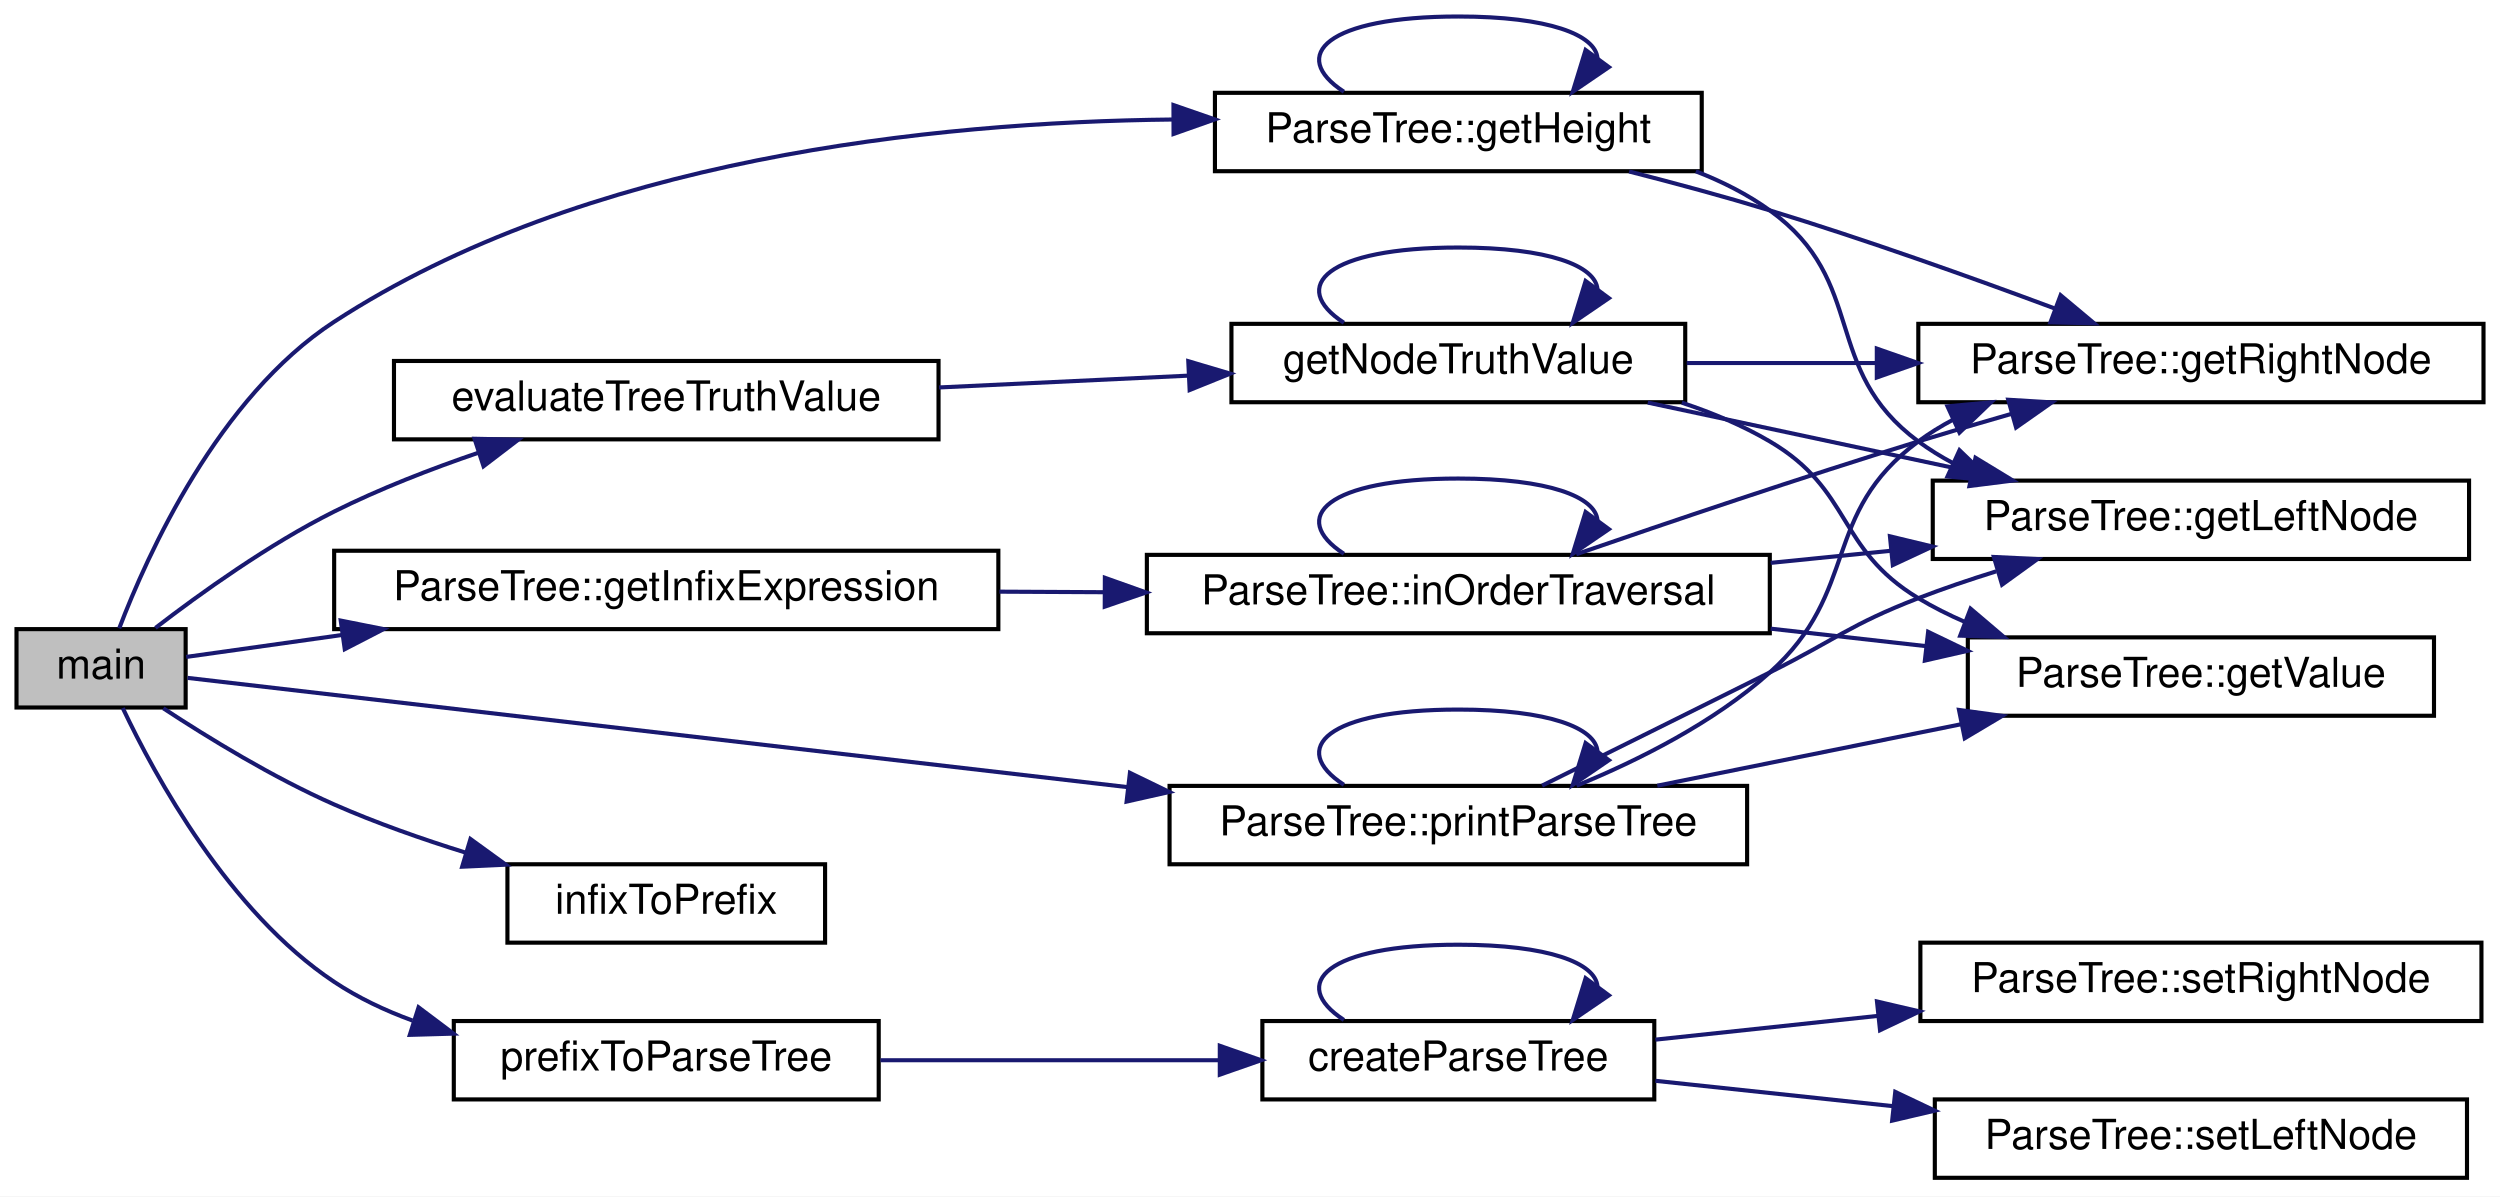
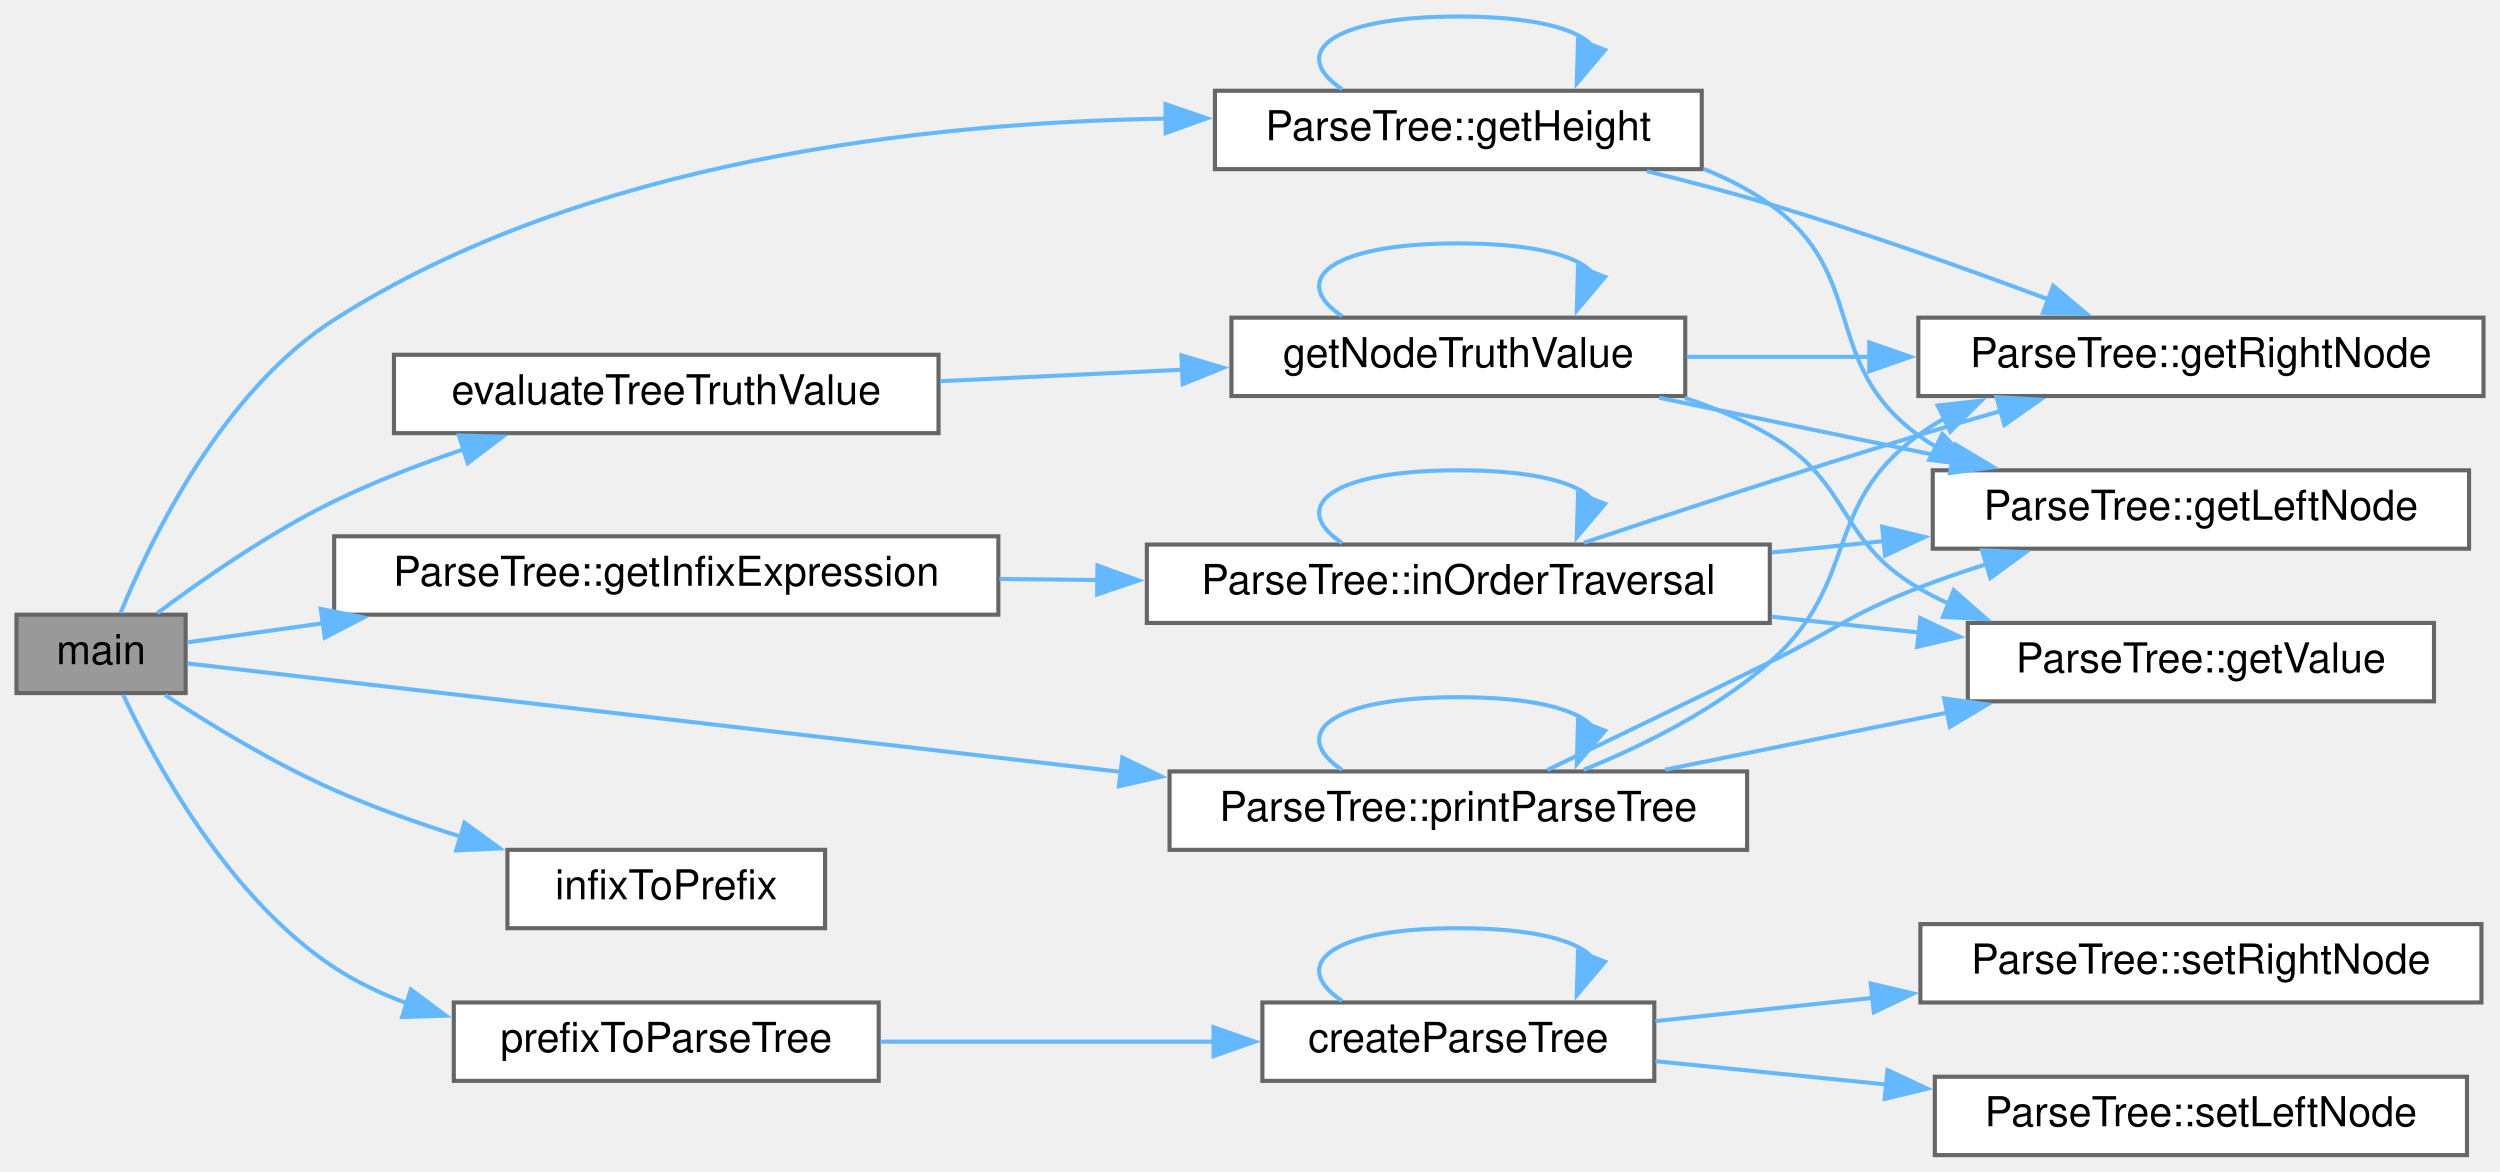
- <svg xmlns="http://www.w3.org/2000/svg" xmlns:xlink="http://www.w3.org/1999/xlink" width="606pt" height="290pt" viewBox="0.00 0.00 606.00 290.00">
-   <g id="graph0" class="graph" transform="scale(1 1) rotate(0) translate(4 286)">
-     <polygon fill="white" stroke="none" points="-4,4 -4,-286 602,-286 602,4 -4,4" />
+ <svg xmlns="http://www.w3.org/2000/svg" xmlns:xlink="http://www.w3.org/1999/xlink" width="606pt" height="284pt" viewBox="0.00 0.00 606.00 284.00">
+   <g id="graph0" class="graph" transform="scale(1 1) rotate(0) translate(4 280)">
    <g id="node1" class="node">
      <g id="a_node1">
        <a xlink:title="Where the tasks are run.">
-           <polygon fill="#bfbfbf" stroke="black" points="0,-114.5 0,-133.5 41,-133.5 41,-114.5 0,-114.5" />
-           <text text-anchor="middle" x="20.5" y="-121.5" font-family="Helvetica,sans-Serif" font-size="10.00">main</text>
+           <polygon fill="#999999" stroke="#666666" points="41,-131 0,-131 0,-112 41,-112 41,-131" />
+           <text text-anchor="middle" x="20.5" y="-119" font-family="Helvetica,sans-Serif" font-size="10.00">main</text>
        </a>
      </g>
    </g>
    <g id="node2" class="node">
      <g id="a_node2">
        <a xlink:href="utils_8cpp.html#a25643aa8241f085240d87644329f4656" target="_top" xlink:title="Evaluates the truth value of a given parse tree.">
-           <polygon fill="white" stroke="black" points="91.5,-179.5 91.5,-198.5 223.5,-198.5 223.5,-179.5 91.5,-179.5" />
-           <text text-anchor="middle" x="157.5" y="-186.5" font-family="Helvetica,sans-Serif" font-size="10.00">evaluateTreeTruthValue</text>
+           <polygon fill="white" stroke="#666666" points="223.5,-194 91.5,-194 91.5,-175 223.5,-175 223.5,-194" />
+           <text text-anchor="middle" x="157.5" y="-182" font-family="Helvetica,sans-Serif" font-size="10.00">evaluateTreeTruthValue</text>
        </a>
      </g>
    </g>
    <g id="edge1" class="edge">
-       <path fill="none" stroke="midnightblue" d="M33.68,-133.79C44.54,-142.15 61.13,-154.06 77,-162 88,-167.5 100.38,-172.31 112.05,-176.29" />
-       <polygon fill="midnightblue" stroke="midnightblue" points="111.03,-179.64 121.63,-179.42 113.21,-172.98 111.03,-179.64" />
+       <path fill="none" stroke="#63b8ff" d="M34.13,-131.37C45.01,-139.51 61.37,-150.91 77,-158.5 86.89,-163.3 97.88,-167.54 108.46,-171.12" />
+       <polygon fill="#63b8ff" stroke="#63b8ff" points="107.24,-174.41 117.83,-174.15 109.39,-167.74 107.24,-174.41" />
    </g>
    <g id="node7" class="node">
      <g id="a_node7">
        <a xlink:href="classParseTree.html#aa09112584a4aa46f867f38fe48179954" target="_top" xlink:title="Calculate the height of the binary tree recursively.">
-           <polygon fill="white" stroke="black" points="290.5,-244.5 290.5,-263.5 408.5,-263.5 408.5,-244.5 290.5,-244.5" />
-           <text text-anchor="middle" x="349.5" y="-251.5" font-family="Helvetica,sans-Serif" font-size="10.00">ParseTree::getHeight</text>
+           <polygon fill="white" stroke="#666666" points="408.5,-258 290.5,-258 290.5,-239 408.5,-239 408.5,-258" />
+           <text text-anchor="middle" x="349.5" y="-246" font-family="Helvetica,sans-Serif" font-size="10.00">ParseTree::getHeight</text>
        </a>
      </g>
    </g>
    <g id="edge7" class="edge">
-       <path fill="none" stroke="midnightblue" d="M24.9,-133.69C31.72,-151.59 48.88,-189.68 77,-208 137.75,-247.57 221.79,-256.4 280.22,-257.03" />
-       <polygon fill="midnightblue" stroke="midnightblue" points="280.45,-260.53 290.46,-257.06 280.47,-253.53 280.45,-260.53" />
+       <path fill="none" stroke="#63b8ff" d="M25.22,-131.4C32.36,-148.88 49.71,-185.05 77,-202.5 137.51,-241.19 220.5,-250.32 278.75,-251.25" />
+       <polygon fill="#63b8ff" stroke="#63b8ff" points="278.52,-254.75 288.54,-251.32 278.57,-247.75 278.52,-254.75" />
    </g>
    <g id="node8" class="node">
      <g id="a_node8">
        <a xlink:href="classParseTree.html#ad2561b779306154ebc3527b0ee1bb855" target="_top" xlink:title="Traverses the parse tree and return the infix formula.">
-           <polygon fill="white" stroke="black" points="77,-133.5 77,-152.5 238,-152.5 238,-133.5 77,-133.5" />
-           <text text-anchor="middle" x="157.5" y="-140.5" font-family="Helvetica,sans-Serif" font-size="10.00">ParseTree::getInfixExpression</text>
+           <polygon fill="white" stroke="#666666" points="238,-150 77,-150 77,-131 238,-131 238,-150" />
+           <text text-anchor="middle" x="157.5" y="-138" font-family="Helvetica,sans-Serif" font-size="10.00">ParseTree::getInfixExpression</text>
        </a>
      </g>
    </g>
    <g id="edge11" class="edge">
-       <path fill="none" stroke="midnightblue" d="M41.13,-126.76C51.43,-128.21 64.79,-130.09 78.75,-132.06" />
-       <polygon fill="midnightblue" stroke="midnightblue" points="78.59,-135.57 88.98,-133.5 79.57,-128.64 78.59,-135.57" />
+       <path fill="none" stroke="#63b8ff" d="M41.42,-124.3C50.57,-125.59 62.1,-127.21 74.3,-128.93" />
+       <polygon fill="#63b8ff" stroke="#63b8ff" points="73.76,-132.39 84.15,-130.32 74.74,-125.46 73.76,-132.39" />
    </g>
    <g id="node10" class="node">
      <g id="a_node10">
        <a xlink:href="conversions_8cpp.html#a32422df5e46274fb24a354222b40cea1" target="_top" xlink:title="Takes the infix formula given and converts into prefix formula.">
-           <polygon fill="white" stroke="black" points="119,-57.5 119,-76.5 196,-76.5 196,-57.5 119,-57.5" />
-           <text text-anchor="middle" x="157.5" y="-64.5" font-family="Helvetica,sans-Serif" font-size="10.00">infixToPrefix</text>
+           <polygon fill="white" stroke="#666666" points="196,-74 119,-74 119,-55 196,-55 196,-74" />
+           <text text-anchor="middle" x="157.5" y="-62" font-family="Helvetica,sans-Serif" font-size="10.00">infixToPrefix</text>
        </a>
      </g>
    </g>
    <g id="edge17" class="edge">
-       <path fill="none" stroke="midnightblue" d="M35.59,-114.31C46.51,-107.13 62.23,-97.51 77,-91 87.1,-86.55 98.27,-82.62 108.97,-79.29" />
-       <polygon fill="midnightblue" stroke="midnightblue" points="110.04,-82.62 118.61,-76.4 108.03,-75.91 110.04,-82.62" />
+       <path fill="none" stroke="#63b8ff" d="M36.05,-111.51C46.95,-104.37 62.43,-94.92 77,-88.5 86.69,-84.23 97.36,-80.44 107.66,-77.2" />
+       <polygon fill="#63b8ff" stroke="#63b8ff" points="108.6,-80.57 117.16,-74.34 106.58,-73.87 108.6,-80.57" />
    </g>
    <g id="node11" class="node">
      <g id="a_node11">
        <a xlink:href="conversions_8cpp.html#a9f774923275158a677269871dc4dda65" target="_top" xlink:title="Takes in a prefix formula and converts it into a rooted binary parse tree.">
-           <polygon fill="white" stroke="black" points="106,-19.5 106,-38.5 209,-38.5 209,-19.5 106,-19.5" />
-           <text text-anchor="middle" x="157.5" y="-26.5" font-family="Helvetica,sans-Serif" font-size="10.00">prefixToParseTree</text>
+           <polygon fill="white" stroke="#666666" points="209,-37 106,-37 106,-18 209,-18 209,-37" />
+           <text text-anchor="middle" x="157.5" y="-25" font-family="Helvetica,sans-Serif" font-size="10.00">prefixToParseTree</text>
        </a>
      </g>
    </g>
    <g id="edge18" class="edge">
-       <path fill="none" stroke="midnightblue" d="M25.76,-114.36C33.49,-98.03 51.43,-65.02 77,-48 82.79,-44.14 89.29,-41.07 96,-38.61" />
-       <polygon fill="midnightblue" stroke="midnightblue" points="97.46,-41.82 105.93,-35.45 95.34,-35.15 97.46,-41.82" />
+       <path fill="none" stroke="#63b8ff" d="M25.86,-111.57C33.62,-95.1 51.47,-62.28 77,-45.5 82.46,-41.92 88.53,-39.04 94.81,-36.73" />
+       <polygon fill="#63b8ff" stroke="#63b8ff" points="95.59,-40.15 104.08,-33.81 93.49,-33.48 95.59,-40.15" />
    </g>
    <g id="node15" class="node">
      <g id="a_node15">
        <a xlink:href="classParseTree.html#a7c0dd4173a68c9f9f8aa13fae399f4b0" target="_top" xlink:title="Prints the binary tree.">
-           <polygon fill="white" stroke="black" points="279.5,-76.5 279.5,-95.5 419.5,-95.5 419.5,-76.5 279.5,-76.5" />
-           <text text-anchor="middle" x="349.5" y="-83.5" font-family="Helvetica,sans-Serif" font-size="10.00">ParseTree::printParseTree</text>
+           <polygon fill="white" stroke="#666666" points="419.5,-93 279.5,-93 279.5,-74 419.5,-74 419.5,-93" />
+           <text text-anchor="middle" x="349.5" y="-81" font-family="Helvetica,sans-Serif" font-size="10.00">ParseTree::printParseTree</text>
        </a>
      </g>
    </g>
    <g id="edge23" class="edge">
-       <path fill="none" stroke="midnightblue" d="M41.46,-121.68C85.72,-116.54 194.11,-103.94 269.48,-95.18" />
-       <polygon fill="midnightblue" stroke="midnightblue" points="269.9,-98.66 279.43,-94.03 269.09,-91.7 269.9,-98.66" />
+       <path fill="none" stroke="#63b8ff" d="M41.46,-119.18C85.38,-114.08 192.47,-101.63 267.76,-92.88" />
+       <polygon fill="#63b8ff" stroke="#63b8ff" points="268.06,-96.37 277.58,-91.74 267.25,-89.42 268.06,-96.37" />
    </g>
    <g id="node3" class="node">
      <g id="a_node3">
        <a xlink:href="utils_8cpp.html#aa0c28b938620dfeec544e2f97d6d04ea" target="_top" xlink:title="Gets the truth value of a given node.">
-           <polygon fill="white" stroke="black" points="294.5,-188.5 294.5,-207.5 404.5,-207.5 404.5,-188.5 294.5,-188.5" />
-           <text text-anchor="middle" x="349.5" y="-195.5" font-family="Helvetica,sans-Serif" font-size="10.00">getNodeTruthValue</text>
+           <polygon fill="white" stroke="#666666" points="404.5,-203 294.5,-203 294.5,-184 404.5,-184 404.5,-203" />
+           <text text-anchor="middle" x="349.5" y="-191" font-family="Helvetica,sans-Serif" font-size="10.00">getNodeTruthValue</text>
        </a>
      </g>
    </g>
    <g id="edge2" class="edge">
-       <path fill="none" stroke="midnightblue" d="M223.62,-192.08C243.2,-193.01 264.66,-194.03 284.18,-194.95" />
-       <polygon fill="midnightblue" stroke="midnightblue" points="284.04,-198.45 294.2,-195.43 284.37,-191.46 284.04,-198.45" />
+       <path fill="none" stroke="#63b8ff" d="M223.89,-187.6C242.91,-188.5 263.7,-189.48 282.74,-190.39" />
+       <polygon fill="#63b8ff" stroke="#63b8ff" points="282.37,-193.87 292.52,-190.85 282.7,-186.88 282.37,-193.87" />
    </g>
    <g id="edge4" class="edge">
-       <path fill="none" stroke="midnightblue" d="M321.76,-207.76C308.26,-216.57 317.51,-226 349.5,-226 371.49,-226 382.74,-221.54 383.23,-215.89" />
-       <polygon fill="midnightblue" stroke="midnightblue" points="385.99,-213.73 377.24,-207.76 380.35,-217.88 385.99,-213.73" />
+       <path fill="none" stroke="#63b8ff" d="M321.32,-203.37C308.47,-211.94 317.86,-221 349.5,-221 367.3,-221 378.06,-218.13 381.78,-214.1" />
+       <polygon fill="#63b8ff" stroke="#63b8ff" points="385.06,-212.88 378.22,-204.78 378.52,-215.37 385.06,-212.88" />
    </g>
    <g id="node4" class="node">
      <g id="a_node4">
        <a xlink:href="classParseTree.html#ae1cb6829644917b9437f28a08b1e60a1" target="_top" xlink:title="Get the left node when a node is given.">
-           <polygon fill="white" stroke="black" points="464.5,-150.5 464.5,-169.5 594.5,-169.5 594.5,-150.5 464.5,-150.5" />
-           <text text-anchor="middle" x="529.5" y="-157.5" font-family="Helvetica,sans-Serif" font-size="10.00">ParseTree::getLeftNode</text>
+           <polygon fill="white" stroke="#666666" points="594.5,-166 464.5,-166 464.5,-147 594.5,-147 594.5,-166" />
+           <text text-anchor="middle" x="529.5" y="-154" font-family="Helvetica,sans-Serif" font-size="10.00">ParseTree::getLeftNode</text>
        </a>
      </g>
    </g>
    <g id="edge3" class="edge">
-       <path fill="none" stroke="midnightblue" d="M395.42,-188.41C419.33,-183.31 448.92,-176.99 474.12,-171.61" />
-       <polygon fill="midnightblue" stroke="midnightblue" points="474.86,-175.03 483.91,-169.52 473.4,-168.19 474.86,-175.03" />
+       <path fill="none" stroke="#63b8ff" d="M398.2,-183.58C420.15,-179.02 446.4,-173.57 469.57,-168.75" />
+       <polygon fill="#63b8ff" stroke="#63b8ff" points="470.11,-172.21 479.19,-166.75 468.68,-165.36 470.11,-172.21" />
    </g>
    <g id="node5" class="node">
      <g id="a_node5">
        <a xlink:href="classParseTree.html#a101193b71bc7e02d051dd73e6f079aa1" target="_top" xlink:title="Get the right node when a node is given.">
-           <polygon fill="white" stroke="black" points="461,-188.5 461,-207.5 598,-207.5 598,-188.5 461,-188.5" />
-           <text text-anchor="middle" x="529.5" y="-195.5" font-family="Helvetica,sans-Serif" font-size="10.00">ParseTree::getRightNode</text>
+           <polygon fill="white" stroke="#666666" points="598,-203 461,-203 461,-184 598,-184 598,-203" />
+           <text text-anchor="middle" x="529.5" y="-191" font-family="Helvetica,sans-Serif" font-size="10.00">ParseTree::getRightNode</text>
        </a>
      </g>
    </g>
    <g id="edge5" class="edge">
-       <path fill="none" stroke="midnightblue" d="M404.87,-198C419.38,-198 435.35,-198 450.84,-198" />
-       <polygon fill="midnightblue" stroke="midnightblue" points="450.94,-201.5 460.94,-198 450.94,-194.5 450.94,-201.5" />
+       <path fill="none" stroke="#63b8ff" d="M404.87,-193.5C418.89,-193.5 434.26,-193.5 449.25,-193.5" />
+       <polygon fill="#63b8ff" stroke="#63b8ff" points="449.11,-197 459.11,-193.5 449.11,-190 449.11,-197" />
    </g>
    <g id="node6" class="node">
      <g id="a_node6">
        <a xlink:href="classParseTree.html#a816af779bb7d32b6ab6e513cf69648a4" target="_top" xlink:title="Get the value of the node.">
-           <polygon fill="white" stroke="black" points="473,-112.5 473,-131.5 586,-131.5 586,-112.5 473,-112.5" />
-           <text text-anchor="middle" x="529.5" y="-119.5" font-family="Helvetica,sans-Serif" font-size="10.00">ParseTree::getValue</text>
+           <polygon fill="white" stroke="#666666" points="586,-129 473,-129 473,-110 586,-110 586,-129" />
+           <text text-anchor="middle" x="529.5" y="-117" font-family="Helvetica,sans-Serif" font-size="10.00">ParseTree::getValue</text>
        </a>
      </g>
    </g>
    <g id="edge6" class="edge">
-       <path fill="none" stroke="midnightblue" d="M403.67,-188.39C411.11,-185.93 418.44,-182.85 425,-179 445.06,-167.22 441.09,-153.03 461,-141 464.58,-138.84 468.41,-136.92 472.36,-135.21" />
-       <polygon fill="midnightblue" stroke="midnightblue" points="473.66,-138.46 481.74,-131.59 471.15,-131.92 473.66,-138.46" />
+       <path fill="none" stroke="#63b8ff" d="M404.41,-183.55C411.58,-181.15 418.65,-178.18 425,-174.5 444.86,-163.01 441.2,-149.1 461,-137.5 463.34,-136.13 465.79,-134.86 468.3,-133.69" />
+       <polygon fill="#63b8ff" stroke="#63b8ff" points="469.59,-136.94 477.54,-129.94 466.96,-130.45 469.59,-136.94" />
    </g>
    <g id="edge9" class="edge">
-       <path fill="none" stroke="midnightblue" d="M407.07,-244.47C413.44,-242.01 419.59,-238.9 425,-235 449,-217.7 437.21,-196.6 461,-179 463.64,-177.05 466.48,-175.29 469.44,-173.72" />
-       <polygon fill="midnightblue" stroke="midnightblue" points="470.98,-176.86 478.61,-169.52 468.07,-170.5 470.98,-176.86" />
+       <path fill="none" stroke="#63b8ff" d="M408.96,-239.05C414.65,-236.78 420.12,-233.97 425,-230.5 449.11,-213.35 437.09,-191.93 461,-174.5 462.38,-173.5 463.81,-172.55 465.28,-171.65" />
+       <polygon fill="#63b8ff" stroke="#63b8ff" points="466.82,-174.8 474.16,-167.16 463.66,-168.55 466.82,-174.8" />
    </g>
    <g id="edge10" class="edge">
-       <path fill="none" stroke="midnightblue" d="M390.9,-244.43C402.01,-241.6 414.02,-238.35 425,-235 448.26,-227.89 474.02,-218.69 494.02,-211.24" />
-       <polygon fill="midnightblue" stroke="midnightblue" points="495.49,-214.43 503.62,-207.63 493.03,-207.87 495.49,-214.43" />
+       <path fill="none" stroke="#63b8ff" d="M395.22,-238.51C405.08,-236.08 415.44,-233.36 425,-230.5 447.73,-223.71 472.78,-214.79 492.55,-207.41" />
+       <polygon fill="#63b8ff" stroke="#63b8ff" points="493.69,-210.72 501.81,-203.92 491.22,-204.17 493.69,-210.72" />
    </g>
    <g id="edge8" class="edge">
-       <path fill="none" stroke="midnightblue" d="M321.76,-263.76C308.26,-272.57 317.51,-282 349.5,-282 371.49,-282 382.74,-277.54 383.23,-271.89" />
-       <polygon fill="midnightblue" stroke="midnightblue" points="385.99,-269.73 377.24,-263.76 380.35,-273.88 385.99,-269.73" />
+       <path fill="none" stroke="#63b8ff" d="M321.32,-258.37C308.47,-266.94 317.86,-276 349.5,-276 367.3,-276 378.06,-273.13 381.78,-269.1" />
+       <polygon fill="#63b8ff" stroke="#63b8ff" points="385.06,-267.88 378.22,-259.78 378.52,-270.37 385.06,-267.88" />
    </g>
    <g id="node9" class="node">
      <g id="a_node9">
        <a xlink:href="classParseTree.html#a434c3422fae323882805bd4109f06ba0" target="_top" xlink:title="Utility method which traverses the tree in in-order manner.">
-           <polygon fill="white" stroke="black" points="274,-132.5 274,-151.5 425,-151.5 425,-132.5 274,-132.5" />
-           <text text-anchor="middle" x="349.5" y="-139.5" font-family="Helvetica,sans-Serif" font-size="10.00">ParseTree::inOrderTraversal</text>
+           <polygon fill="white" stroke="#666666" points="425,-148 274,-148 274,-129 425,-129 425,-148" />
+           <text text-anchor="middle" x="349.5" y="-136" font-family="Helvetica,sans-Serif" font-size="10.00">ParseTree::inOrderTraversal</text>
        </a>
      </g>
    </g>
    <g id="edge12" class="edge">
-       <path fill="none" stroke="midnightblue" d="M238.25,-142.58C246.63,-142.54 255.16,-142.49 263.59,-142.45" />
-       <polygon fill="midnightblue" stroke="midnightblue" points="263.82,-145.95 273.81,-142.39 263.79,-138.95 263.82,-145.95" />
+       <path fill="none" stroke="#63b8ff" d="M238.25,-139.66C246.1,-139.58 254.09,-139.49 262,-139.41" />
+       <polygon fill="#63b8ff" stroke="#63b8ff" points="262.03,-142.91 271.99,-139.31 261.95,-135.91 262.03,-142.91" />
    </g>
    <g id="edge13" class="edge">
-       <path fill="none" stroke="midnightblue" d="M425.21,-149.56C434.89,-150.53 444.79,-151.54 454.46,-152.51" />
-       <polygon fill="midnightblue" stroke="midnightblue" points="454.12,-156 464.42,-153.52 454.82,-149.03 454.12,-156" />
+       <path fill="none" stroke="#63b8ff" d="M425.47,-146.08C434.49,-146.99 443.71,-147.93 452.74,-148.84" />
+       <polygon fill="#63b8ff" stroke="#63b8ff" points="452.24,-152.31 462.54,-149.83 452.94,-145.34 452.24,-152.31" />
    </g>
    <g id="edge14" class="edge">
-       <path fill="none" stroke="midnightblue" d="M378.08,-151.65C400.36,-159.35 432.58,-170.25 461,-179 468.28,-181.24 476.04,-183.52 483.6,-185.69" />
-       <polygon fill="midnightblue" stroke="midnightblue" points="482.8,-189.1 493.37,-188.46 484.7,-182.37 482.8,-189.1" />
+       <path fill="none" stroke="#63b8ff" d="M379.94,-148.45C402.15,-155.87 433.39,-166.12 461,-174.5 467.57,-176.5 474.53,-178.53 481.38,-180.5" />
+       <polygon fill="#63b8ff" stroke="#63b8ff" points="479.96,-183.73 490.53,-183.1 481.87,-177 479.96,-183.73" />
    </g>
    <g id="edge15" class="edge">
-       <path fill="none" stroke="midnightblue" d="M425.21,-133.61C437.7,-132.2 450.57,-130.76 462.81,-129.38" />
-       <polygon fill="midnightblue" stroke="midnightblue" points="463.38,-132.84 472.92,-128.24 462.59,-125.88 463.38,-132.84" />
+       <path fill="none" stroke="#63b8ff" d="M425.47,-130.5C437.3,-129.23 449.47,-127.94 461.11,-126.69" />
+       <polygon fill="#63b8ff" stroke="#63b8ff" points="461.47,-130.17 471.04,-125.63 460.73,-123.21 461.47,-130.17" />
    </g>
    <g id="edge16" class="edge">
-       <path fill="none" stroke="midnightblue" d="M321.76,-151.76C308.26,-160.57 317.51,-170 349.5,-170 371.49,-170 382.74,-165.54 383.23,-159.89" />
-       <polygon fill="midnightblue" stroke="midnightblue" points="385.99,-157.73 377.24,-151.76 380.35,-161.88 385.99,-157.73" />
+       <path fill="none" stroke="#63b8ff" d="M321.32,-148.37C308.47,-156.94 317.86,-166 349.5,-166 367.3,-166 378.06,-163.13 381.78,-159.1" />
+       <polygon fill="#63b8ff" stroke="#63b8ff" points="385.06,-157.88 378.22,-149.78 378.52,-160.37 385.06,-157.88" />
    </g>
    <g id="node12" class="node">
      <g id="a_node12">
        <a xlink:href="utils_8cpp.html#ac3a144eab5f857eeb3aabaf201b57796" target="_top" xlink:title="Takes in start and end pointers and generates a binary tree recursively.">
-           <polygon fill="white" stroke="black" points="302,-19.5 302,-38.5 397,-38.5 397,-19.5 302,-19.5" />
-           <text text-anchor="middle" x="349.5" y="-26.5" font-family="Helvetica,sans-Serif" font-size="10.00">createParseTree</text>
+           <polygon fill="white" stroke="#666666" points="397,-37 302,-37 302,-18 397,-18 397,-37" />
+           <text text-anchor="middle" x="349.5" y="-25" font-family="Helvetica,sans-Serif" font-size="10.00">createParseTree</text>
        </a>
      </g>
    </g>
    <g id="edge19" class="edge">
-       <path fill="none" stroke="midnightblue" d="M209.42,-29C234.74,-29 265.44,-29 291.55,-29" />
-       <polygon fill="midnightblue" stroke="midnightblue" points="291.68,-32.5 301.68,-29 291.68,-25.5 291.68,-32.5" />
+       <path fill="none" stroke="#63b8ff" d="M209.42,-27.5C234.41,-27.5 264.63,-27.5 290.51,-27.5" />
+       <polygon fill="#63b8ff" stroke="#63b8ff" points="290.17,-31 300.17,-27.5 290.17,-24 290.17,-31" />
    </g>
    <g id="edge20" class="edge">
-       <path fill="none" stroke="midnightblue" d="M321.76,-38.76C308.26,-47.57 317.51,-57 349.5,-57 371.49,-57 382.74,-52.54 383.23,-46.89" />
-       <polygon fill="midnightblue" stroke="midnightblue" points="385.99,-44.73 377.24,-38.76 380.35,-48.88 385.99,-44.73" />
+       <path fill="none" stroke="#63b8ff" d="M321.32,-37.37C308.47,-45.94 317.86,-55 349.5,-55 367.3,-55 378.06,-52.13 381.78,-48.1" />
+       <polygon fill="#63b8ff" stroke="#63b8ff" points="385.06,-46.88 378.22,-38.78 378.52,-49.37 385.06,-46.88" />
    </g>
    <g id="node13" class="node">
      <g id="a_node13">
        <a xlink:href="classParseTree.html#adf597d2ebd88e8275d7ac78b09d68ce4" target="_top" xlink:title="Set the left node of a given node.">
-           <polygon fill="white" stroke="black" points="465,-0.5 465,-19.5 594,-19.5 594,-0.5 465,-0.5" />
-           <text text-anchor="middle" x="529.5" y="-7.5" font-family="Helvetica,sans-Serif" font-size="10.00">ParseTree::setLeftNode</text>
+           <polygon fill="white" stroke="#666666" points="594,-19 465,-19 465,0 594,0 594,-19" />
+           <text text-anchor="middle" x="529.5" y="-7" font-family="Helvetica,sans-Serif" font-size="10.00">ParseTree::setLeftNode</text>
        </a>
      </g>
    </g>
    <g id="edge21" class="edge">
-       <path fill="none" stroke="midnightblue" d="M397.27,-24.01C414.9,-22.13 435.41,-19.94 454.9,-17.86" />
-       <polygon fill="midnightblue" stroke="midnightblue" points="455.41,-21.32 464.98,-16.78 454.66,-14.36 455.41,-21.32" />
+       <path fill="none" stroke="#63b8ff" d="M397.27,-22.77C414.41,-21.04 434.27,-19.03 453.27,-17.11" />
+       <polygon fill="#63b8ff" stroke="#63b8ff" points="453.54,-20.6 463.14,-16.11 452.84,-13.63 453.54,-20.6" />
    </g>
    <g id="node14" class="node">
      <g id="a_node14">
        <a xlink:href="classParseTree.html#a0effbd955454ab1beec9940cd6631dba" target="_top" xlink:title="Set the right node of a given node.">
-           <polygon fill="white" stroke="black" points="461.5,-38.5 461.5,-57.5 597.5,-57.5 597.5,-38.5 461.5,-38.5" />
-           <text text-anchor="middle" x="529.5" y="-45.5" font-family="Helvetica,sans-Serif" font-size="10.00">ParseTree::setRightNode</text>
+           <polygon fill="white" stroke="#666666" points="597.5,-56 461.5,-56 461.5,-37 597.5,-37 597.5,-56" />
+           <text text-anchor="middle" x="529.5" y="-44" font-family="Helvetica,sans-Serif" font-size="10.00">ParseTree::setRightNode</text>
        </a>
      </g>
    </g>
    <g id="edge22" class="edge">
-       <path fill="none" stroke="midnightblue" d="M397.27,-33.99C413.78,-35.75 432.82,-37.79 451.18,-39.75" />
-       <polygon fill="midnightblue" stroke="midnightblue" points="450.98,-43.24 461.29,-40.83 451.72,-36.28 450.98,-43.24" />
+       <path fill="none" stroke="#63b8ff" d="M397.27,-32.49C413.4,-34.21 431.94,-36.19 449.9,-38.11" />
+       <polygon fill="#63b8ff" stroke="#63b8ff" points="449.47,-41.58 459.79,-39.17 450.22,-34.62 449.47,-41.58" />
    </g>
    <g id="edge24" class="edge">
-       <path fill="none" stroke="midnightblue" d="M369.8,-95.57C384.85,-103.03 406.26,-113.66 425,-123 441.01,-130.98 444.32,-134.55 461,-141 467.04,-143.33 473.48,-145.52 479.89,-147.51" />
-       <polygon fill="midnightblue" stroke="midnightblue" points="479.31,-150.99 489.89,-150.49 481.3,-144.28 479.31,-150.99" />
+       <path fill="none" stroke="#63b8ff" d="M371.09,-93.36C386.07,-100.55 406.82,-110.56 425,-119.5 441.05,-127.39 444.32,-131.05 461,-137.5 466.33,-139.56 471.97,-141.5 477.63,-143.3" />
+       <polygon fill="#63b8ff" stroke="#63b8ff" points="476.44,-146.6 487.02,-146.14 478.46,-139.9 476.44,-146.6" />
    </g>
    <g id="edge25" class="edge">
-       <path fill="none" stroke="midnightblue" d="M378.14,-95.54C393.18,-101.71 411.44,-110.86 425,-123 447.04,-142.74 437.21,-161.4 461,-179 463.64,-180.95 466.48,-182.71 469.44,-184.28" />
-       <polygon fill="midnightblue" stroke="midnightblue" points="468.07,-187.5 478.61,-188.48 470.98,-181.14 468.07,-187.5" />
+       <path fill="none" stroke="#63b8ff" d="M379.91,-93.41C394.58,-99.36 411.94,-108.03 425,-119.5 446.95,-138.78 437.44,-157.22 461,-174.5 463.03,-175.99 465.18,-177.37 467.41,-178.63" />
+       <polygon fill="#63b8ff" stroke="#63b8ff" points="465.71,-181.7 476.24,-182.87 468.74,-175.39 465.71,-181.7" />
    </g>
    <g id="edge26" class="edge">
-       <path fill="none" stroke="midnightblue" d="M397.73,-95.55C420.35,-100.13 447.63,-105.64 471.4,-110.45" />
-       <polygon fill="midnightblue" stroke="midnightblue" points="470.86,-113.91 481.35,-112.47 472.25,-107.05 470.86,-113.91" />
+       <path fill="none" stroke="#63b8ff" d="M399.61,-93.43C420.83,-97.72 445.85,-102.79 468.19,-107.3" />
+       <polygon fill="#63b8ff" stroke="#63b8ff" points="467.26,-110.69 477.76,-109.24 468.65,-103.82 467.26,-110.69" />
    </g>
    <g id="edge27" class="edge">
-       <path fill="none" stroke="midnightblue" d="M321.76,-95.76C308.26,-104.57 317.51,-114 349.5,-114 371.49,-114 382.74,-109.54 383.23,-103.89" />
-       <polygon fill="midnightblue" stroke="midnightblue" points="385.99,-101.73 377.24,-95.76 380.35,-105.88 385.99,-101.73" />
+       <path fill="none" stroke="#63b8ff" d="M321.32,-93.37C308.47,-101.94 317.86,-111 349.5,-111 367.3,-111 378.06,-108.13 381.78,-104.1" />
+       <polygon fill="#63b8ff" stroke="#63b8ff" points="385.06,-102.88 378.22,-94.78 378.52,-105.37 385.06,-102.88" />
    </g>
  </g>
</svg>
